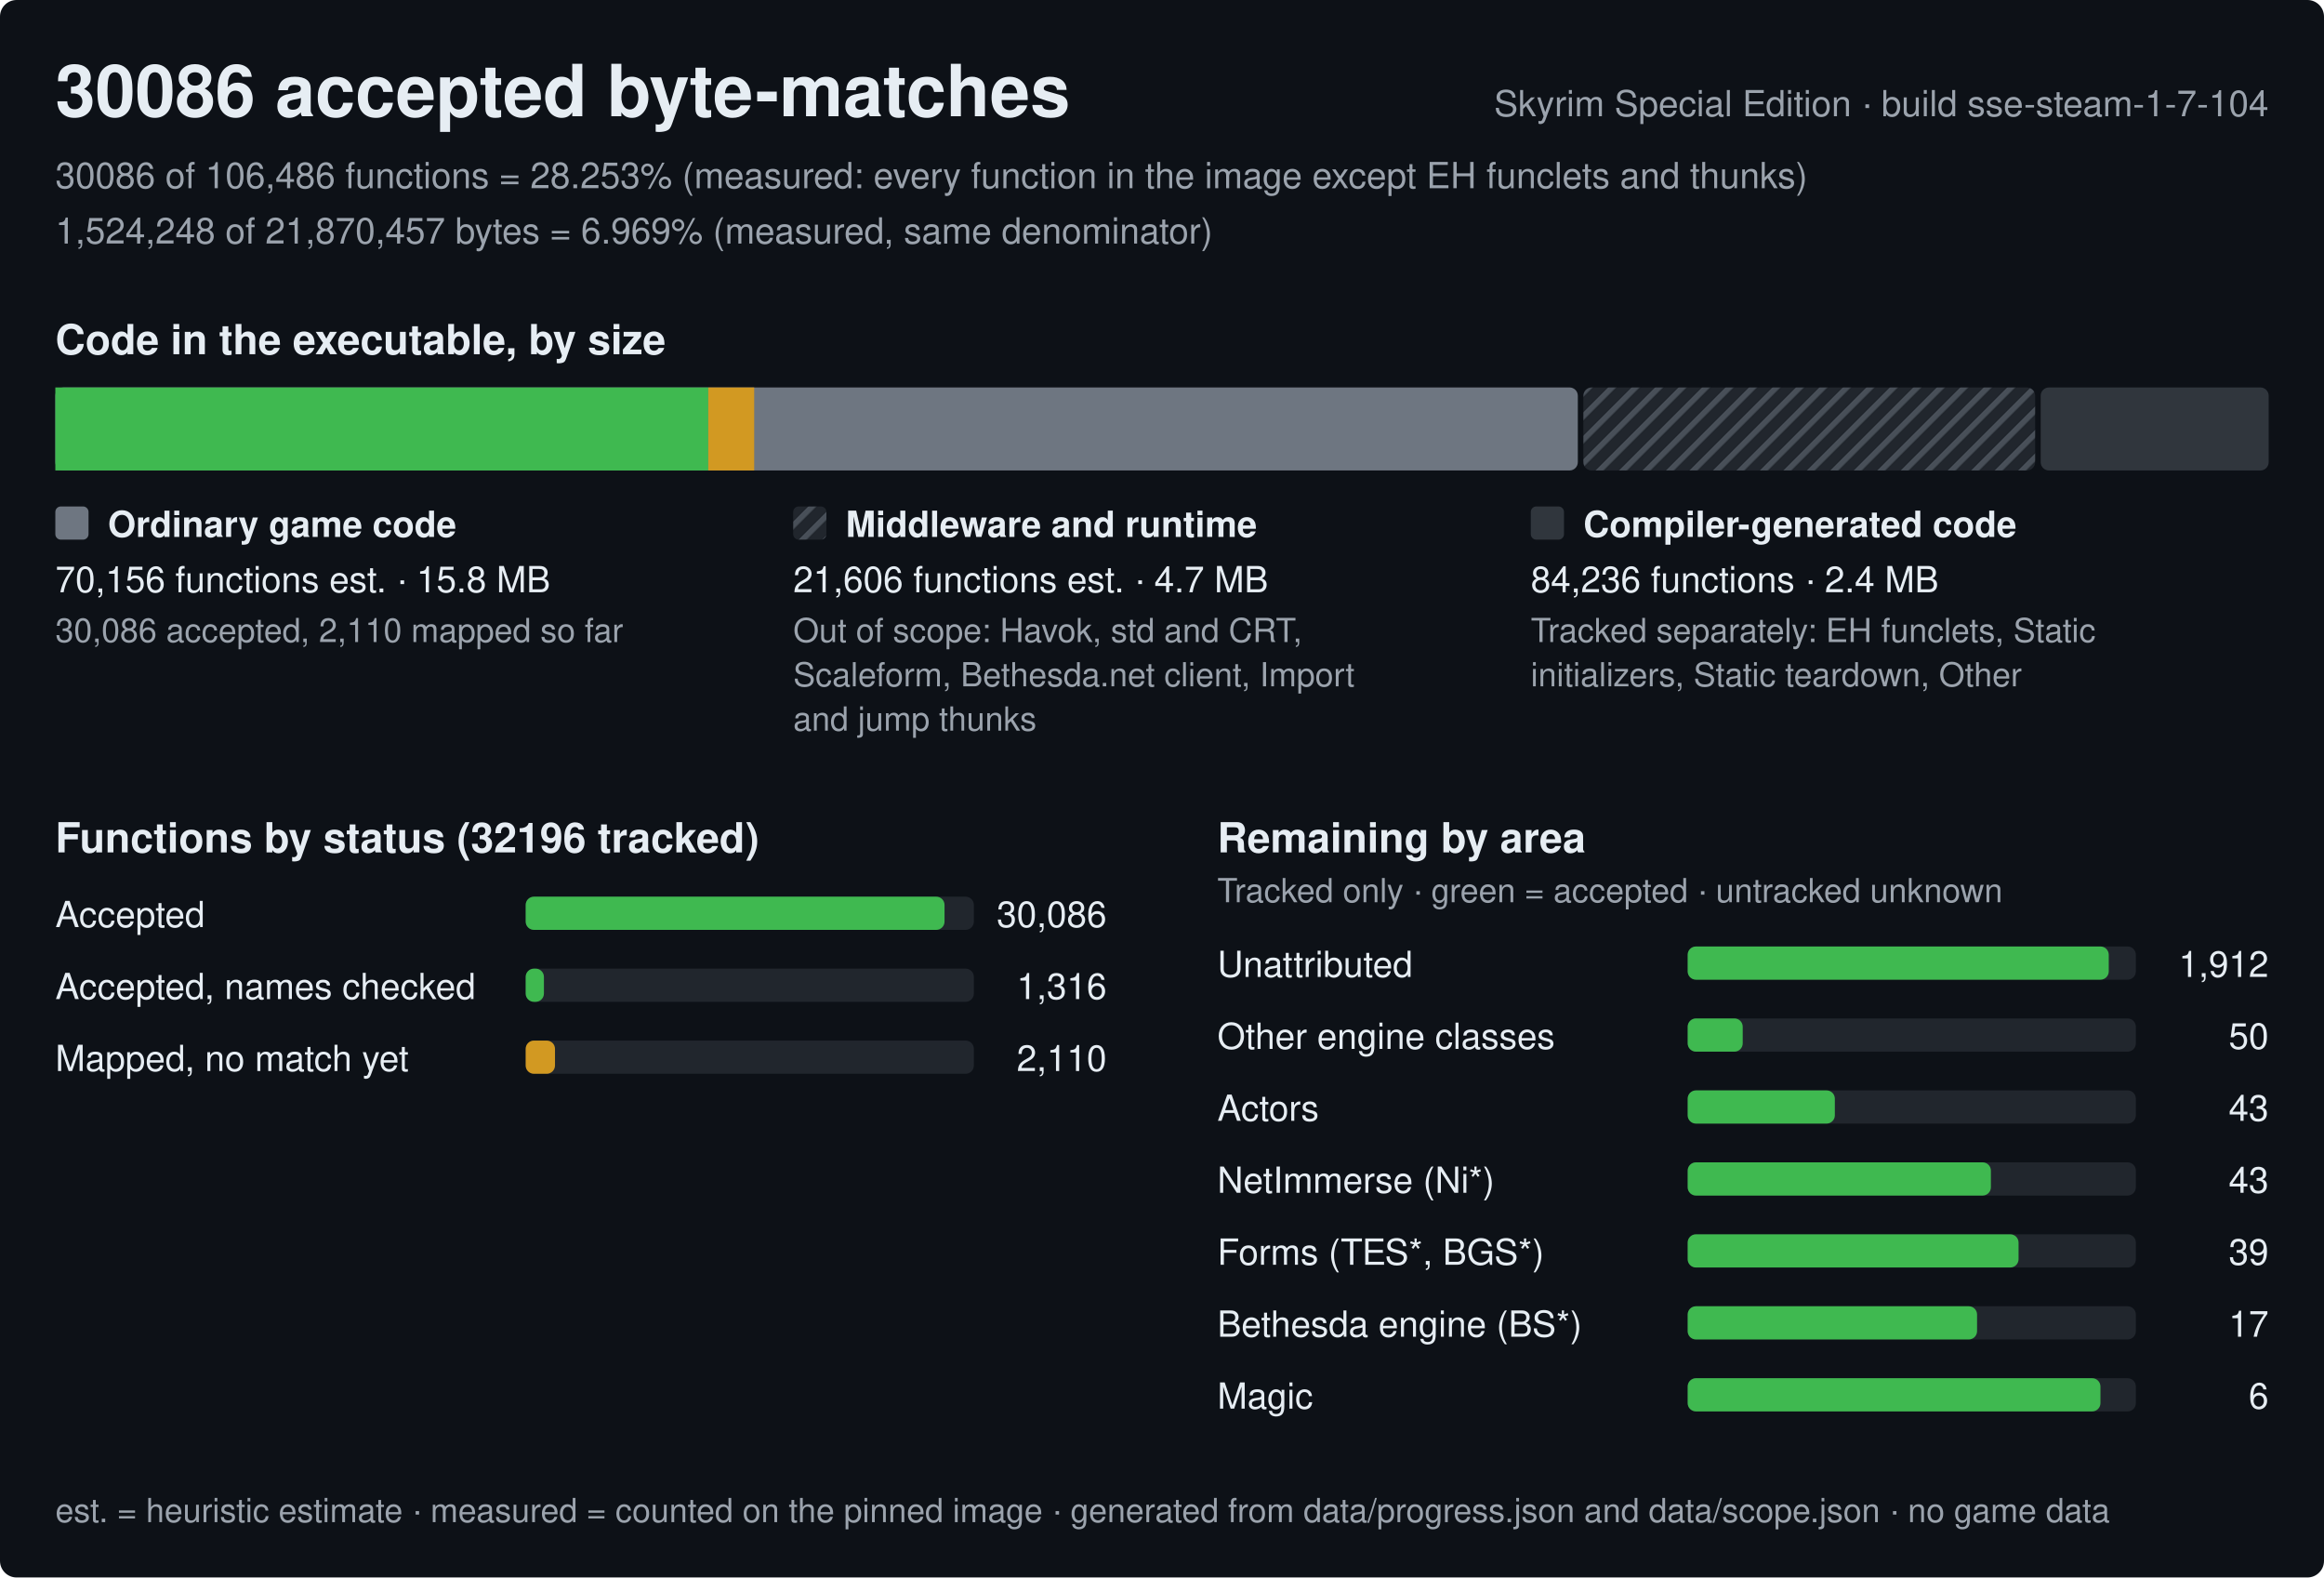
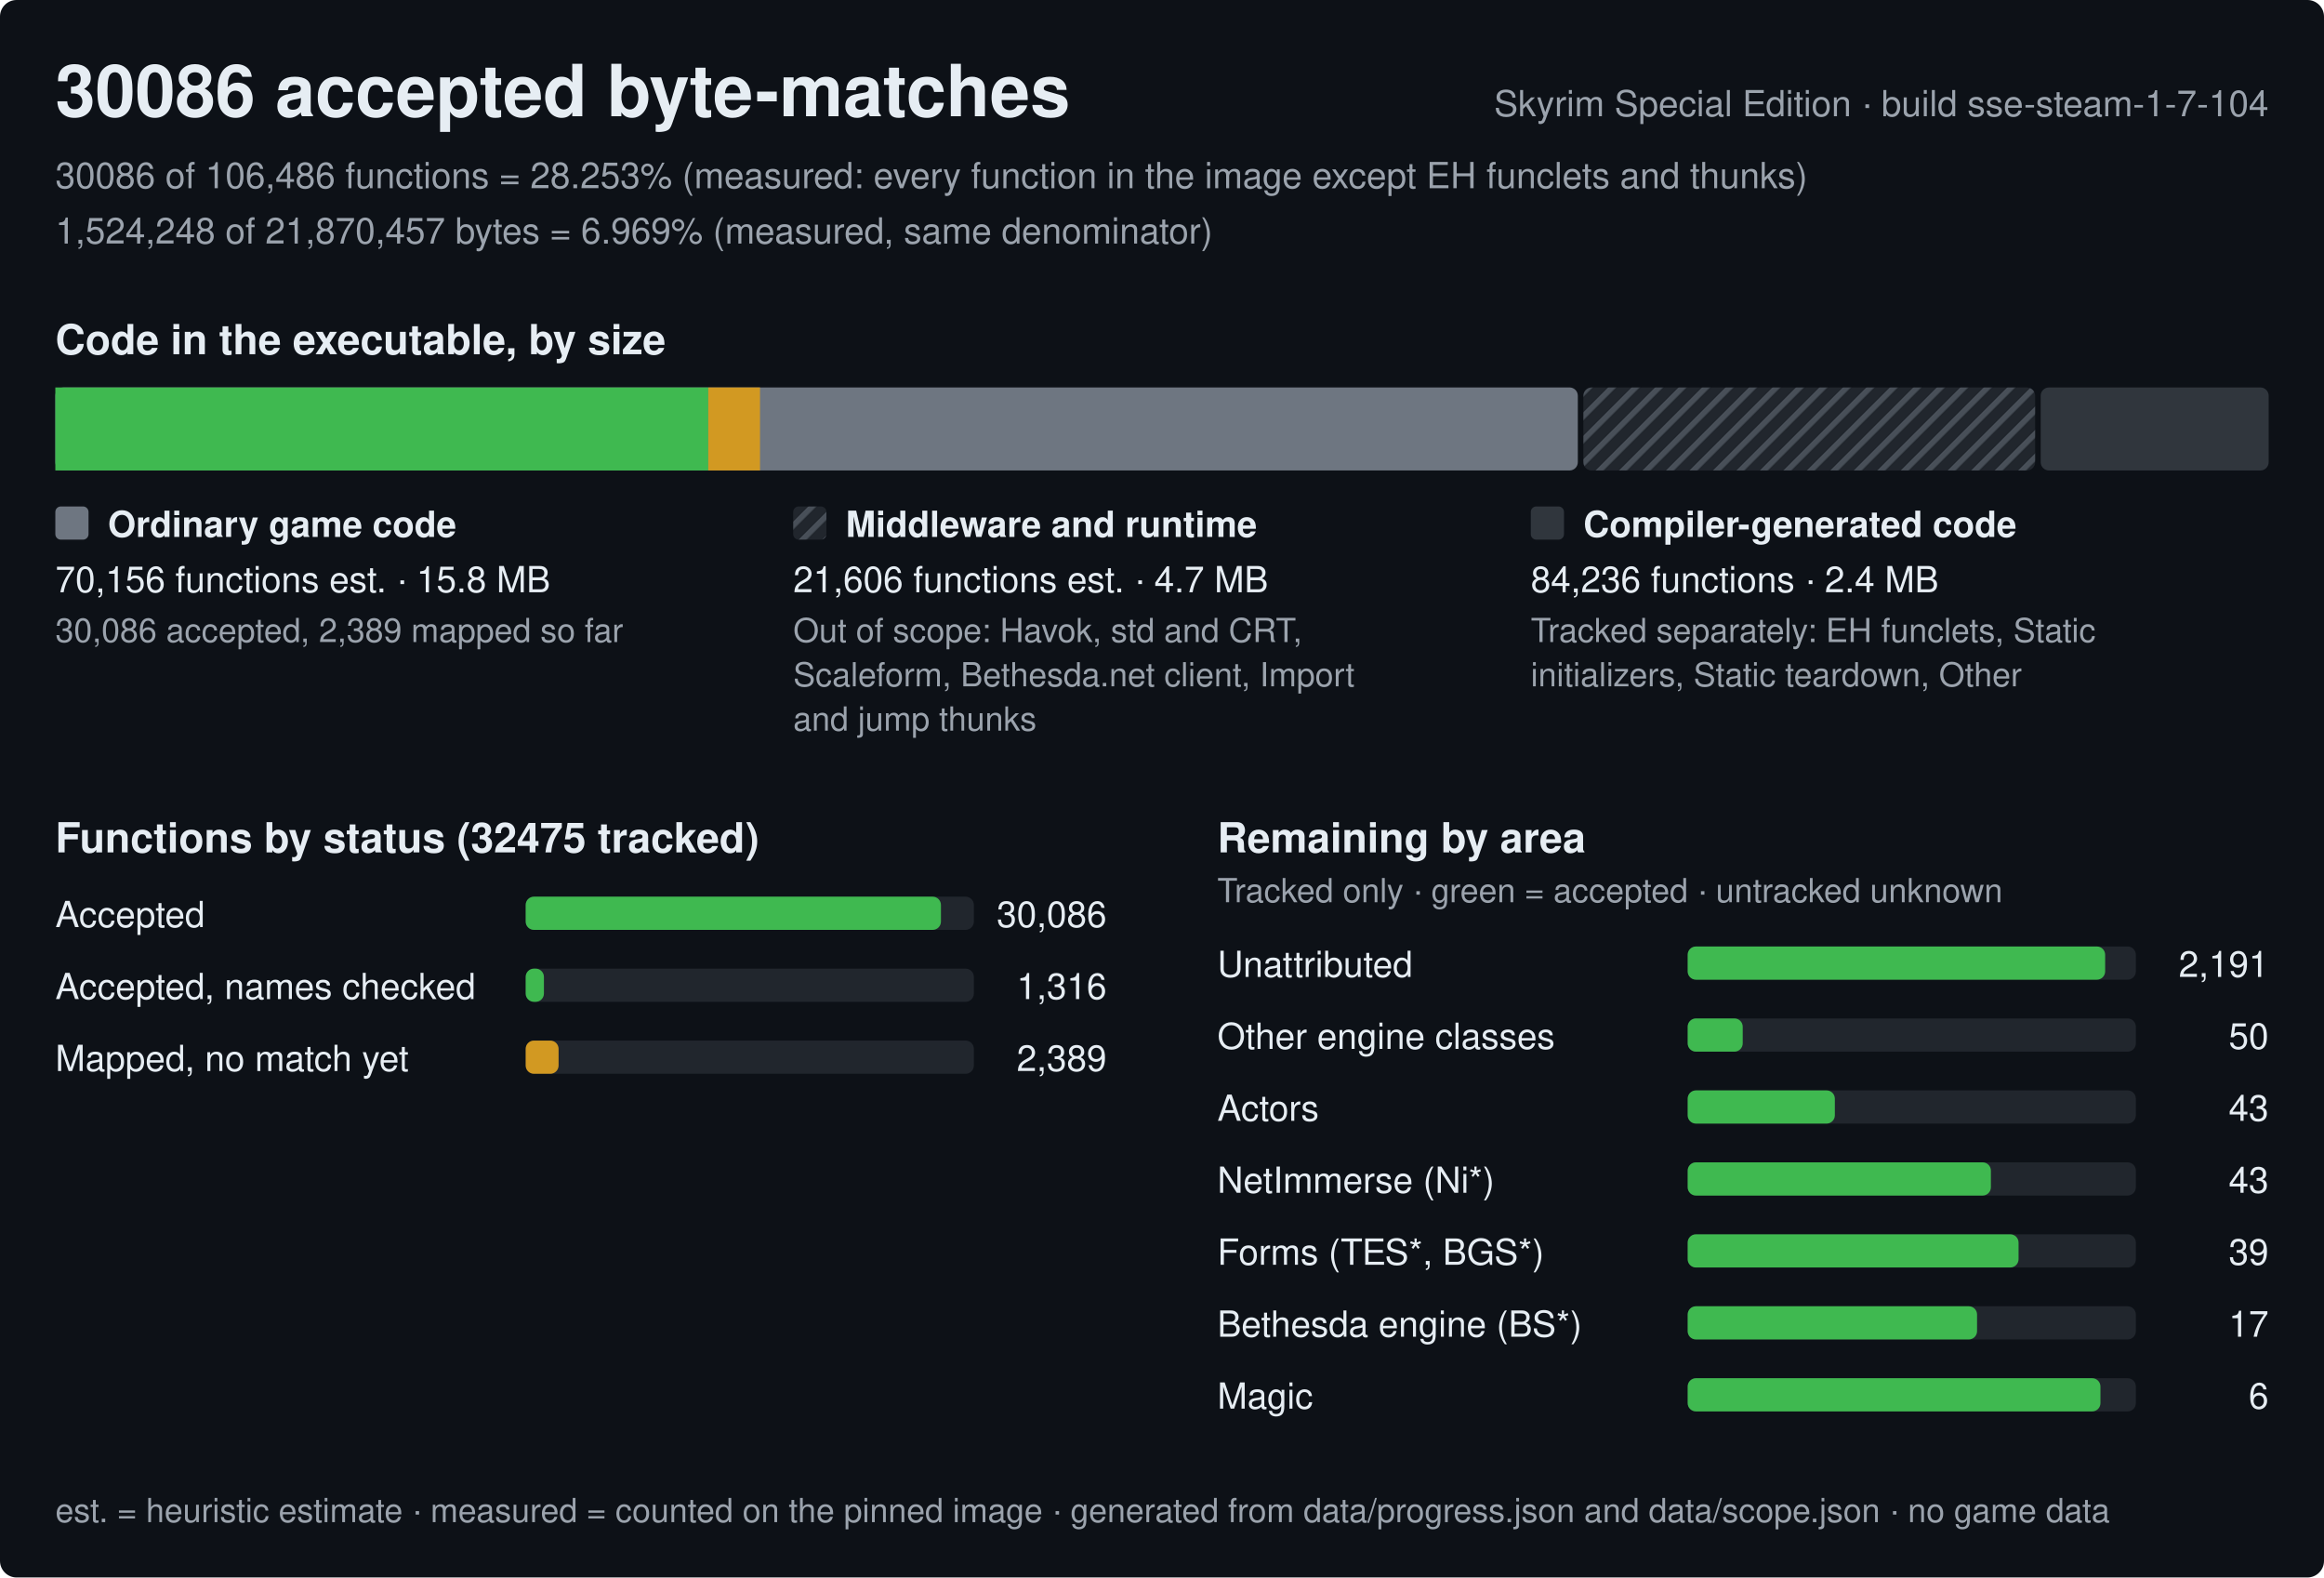
<svg xmlns="http://www.w3.org/2000/svg" width="840" height="570" viewBox="0 0 840 570" role="img" aria-label="Progress of the Skyrim Special Edition byte-matching reconstruction, build sse-steam-1-7-104">
  <style>text{font-family:-apple-system,BlinkMacSystemFont,'Segoe UI',Helvetica,Arial,sans-serif;fill:#e6edf3;white-space:pre}.h{font-size:26px;font-weight:600}.st{font-size:15px;font-weight:600}.lb{font-size:13px;font-weight:600}.bl{font-size:12px;font-weight:600;stroke:#0d1117;stroke-width:3px;paint-order:stroke;stroke-linejoin:round}.rl{font-size:13px}.fn{font-size:12px;fill:#9ba3ad}.mu{fill:#9ba3ad}</style>
  <defs>
    <pattern id="hx" width="6" height="6" patternUnits="userSpaceOnUse" patternTransform="rotate(45)">
      <rect width="6" height="6" fill="#21262d" />
      <rect width="2" height="6" fill="#484f58" />
    </pattern>
  </defs>
  <rect width="840" height="570" rx="6" fill="#0d1117" />
  <text x="20" y="42" class="h">30086 accepted byte-matches</text>
  <text x="820" y="42" class="rl mu" text-anchor="end">Skyrim Special Edition · build sse-steam-1-7-104</text>
  <text x="20" y="68" class="rl mu">30086 of 106,486 functions = 28.253% (measured: every function in the image except EH funclets and thunks)</text>
  <text x="20" y="88" class="rl mu">1,524,248 of 21,870,457 bytes = 6.969% (measured, same denominator)</text>
  <text x="20" y="128" class="st">Code in the executable, by size</text>
  <rect x="20" y="140" width="550.3" height="30" rx="3" fill="#6e7681" />
  <rect x="20" y="140" width="236" height="30" fill="#3fb950" />
-   <rect x="256" y="140" width="16.6" height="30" fill="#d29922" />
+   <rect x="256" y="140" width="18.7" height="30" fill="#d29922" />
  <rect x="572.3" y="140" width="163.3" height="30" rx="3" fill="url(#hx)" />
  <rect x="737.6" y="140" width="82.4" height="30" rx="3" fill="#30363d" />
  <rect x="20" y="183" width="12" height="12" rx="2" fill="#6e7681" />
  <text x="39" y="194" class="lb">Ordinary game code</text>
  <text x="20" y="214" class="rl">70,156 functions est. · 15.8 MB</text>
-   <text x="20" y="232" class="fn">30,086 accepted, 2,110 mapped so far</text>
+   <text x="20" y="232" class="fn">30,086 accepted, 2,389 mapped so far</text>
  <rect x="286.7" y="183" width="12" height="12" rx="2" fill="url(#hx)" />
  <text x="305.7" y="194" class="lb">Middleware and runtime</text>
  <text x="286.7" y="214" class="rl">21,606 functions est. · 4.7 MB</text>
  <text x="286.7" y="232" class="fn">Out of scope: Havok, std and CRT,</text>
  <text x="286.7" y="248" class="fn">Scaleform, Bethesda.net client, Import</text>
  <text x="286.7" y="264" class="fn">and jump thunks</text>
  <rect x="553.3" y="183" width="12" height="12" rx="2" fill="#30363d" />
  <text x="572.3" y="194" class="lb">Compiler-generated code</text>
  <text x="553.3" y="214" class="rl">84,236 functions · 2.4 MB</text>
  <text x="553.3" y="232" class="fn">Tracked separately: EH funclets, Static</text>
  <text x="553.3" y="248" class="fn">initializers, Static teardown, Other</text>
-   <text x="20" y="308" class="st">Functions by status (32196 tracked)</text>
+   <text x="20" y="308" class="st">Functions by status (32475 tracked)</text>
  <text x="20" y="335" class="rl">Accepted</text>
  <rect x="190" y="324" width="162.0" height="12" rx="3" fill="#21262d" />
-   <rect x="190" y="324" width="151.4" height="12" rx="3" fill="#3fb950" />
+   <rect x="190" y="324" width="150.1" height="12" rx="3" fill="#3fb950" />
  <text x="400.0" y="335" class="rl" text-anchor="end">30,086</text>
  <text x="20" y="361" class="rl">Accepted, names checked</text>
  <rect x="190" y="350" width="162.0" height="12" rx="3" fill="#21262d" />
  <rect x="190" y="350" width="6.6" height="12" rx="3" fill="#3fb950" />
  <text x="400.0" y="361" class="rl" text-anchor="end">1,316</text>
  <text x="20" y="387" class="rl">Mapped, no match yet</text>
  <rect x="190" y="376" width="162.0" height="12" rx="3" fill="#21262d" />
-   <rect x="190" y="376" width="10.6" height="12" rx="3" fill="#d29922" />
-   <text x="400.0" y="387" class="rl" text-anchor="end">2,110</text>
+   <rect x="190" y="376" width="11.9" height="12" rx="3" fill="#d29922" />
+   <text x="400.0" y="387" class="rl" text-anchor="end">2,389</text>
  <text x="440.0" y="308" class="st">Remaining by area</text>
  <text x="440.0" y="326" class="fn">Tracked only · green = accepted · untracked unknown</text>
  <text x="440.0" y="353" class="rl">Unattributed</text>
  <rect x="610.0" y="342" width="162.0" height="12" rx="3" fill="#21262d" />
-   <rect x="610.0" y="342" width="152.2" height="12" rx="3" fill="#3fb950" />
-   <text x="820.0" y="353" class="rl" text-anchor="end">1,912</text>
+   <rect x="610.0" y="342" width="150.9" height="12" rx="3" fill="#3fb950" />
+   <text x="820.0" y="353" class="rl" text-anchor="end">2,191</text>
  <text x="440.0" y="379" class="rl">Other engine classes</text>
  <rect x="610.0" y="368" width="162.0" height="12" rx="3" fill="#21262d" />
  <rect x="610.0" y="368" width="19.9" height="12" rx="3" fill="#3fb950" />
  <text x="820.0" y="379" class="rl" text-anchor="end">50</text>
  <text x="440.0" y="405" class="rl">Actors</text>
  <rect x="610.0" y="394" width="162.0" height="12" rx="3" fill="#21262d" />
  <rect x="610.0" y="394" width="53.2" height="12" rx="3" fill="#3fb950" />
  <text x="820.0" y="405" class="rl" text-anchor="end">43</text>
  <text x="440.0" y="431" class="rl">NetImmerse (Ni*)</text>
  <rect x="610.0" y="420" width="162.0" height="12" rx="3" fill="#21262d" />
  <rect x="610.0" y="420" width="109.6" height="12" rx="3" fill="#3fb950" />
  <text x="820.0" y="431" class="rl" text-anchor="end">43</text>
  <text x="440.0" y="457" class="rl">Forms (TES*, BGS*)</text>
  <rect x="610.0" y="446" width="162.0" height="12" rx="3" fill="#21262d" />
  <rect x="610.0" y="446" width="119.6" height="12" rx="3" fill="#3fb950" />
  <text x="820.0" y="457" class="rl" text-anchor="end">39</text>
  <text x="440.0" y="483" class="rl">Bethesda engine (BS*)</text>
  <rect x="610.0" y="472" width="162.0" height="12" rx="3" fill="#21262d" />
  <rect x="610.0" y="472" width="104.6" height="12" rx="3" fill="#3fb950" />
  <text x="820.0" y="483" class="rl" text-anchor="end">17</text>
  <text x="440.0" y="509" class="rl">Magic</text>
  <rect x="610.0" y="498" width="162.0" height="12" rx="3" fill="#21262d" />
  <rect x="610.0" y="498" width="149.2" height="12" rx="3" fill="#3fb950" />
  <text x="820.0" y="509" class="rl" text-anchor="end">6</text>
  <text x="20" y="550" class="fn">est. = heuristic estimate · measured = counted on the pinned image · generated from data/progress.json and data/scope.json · no game data</text>
</svg>
